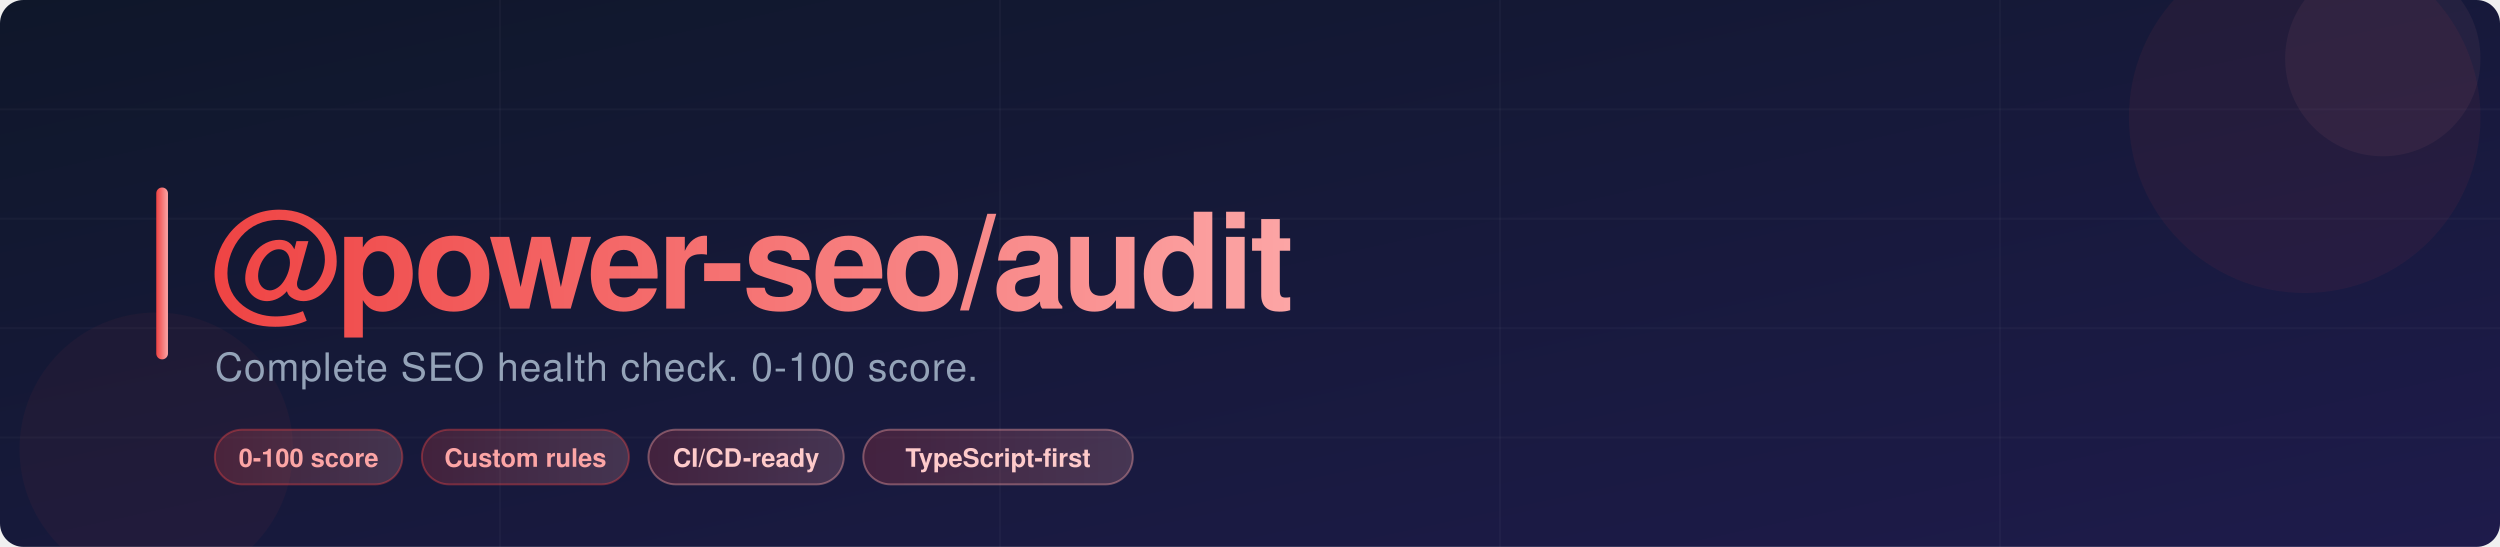
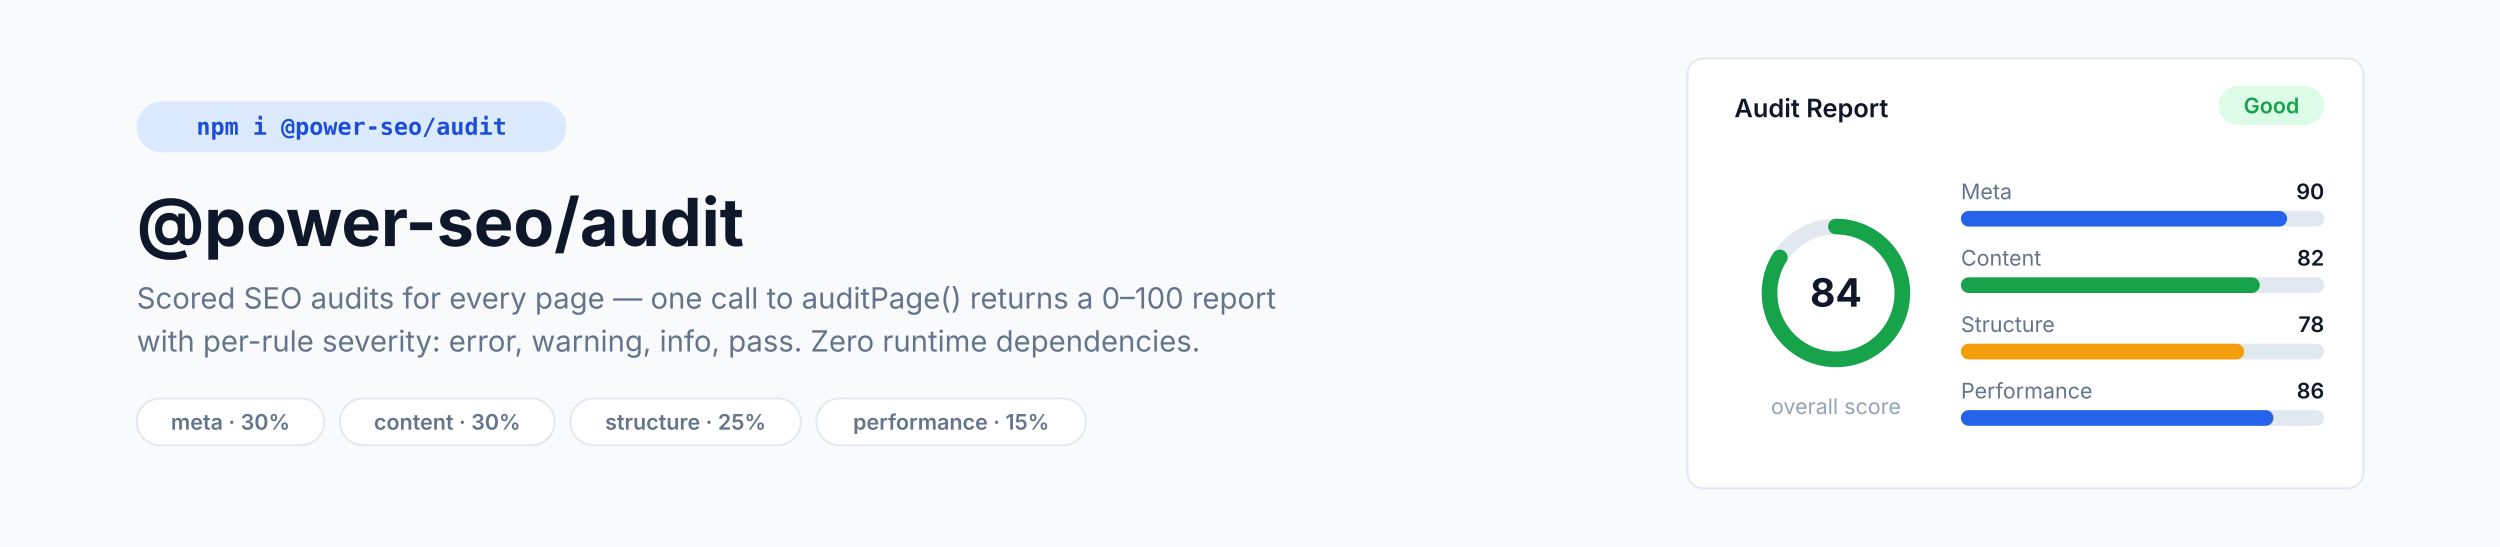
- <svg xmlns="http://www.w3.org/2000/svg" viewBox="0 0 1280 280" width="1280" height="280">
+ <svg xmlns="http://www.w3.org/2000/svg" width="1280" height="280" viewBox="0 0 1280 280">
  <defs>
-     <linearGradient id="bg" x1="0%" y1="0%" x2="100%" y2="100%">
-       <stop offset="0%" style="stop-color:#0f172a" />
-       <stop offset="100%" style="stop-color:#1e1b4b" />
-     </linearGradient>
-     <linearGradient id="accent" x1="0%" y1="0%" x2="100%" y2="0%">
-       <stop offset="0%" style="stop-color:#ef4444" />
-       <stop offset="100%" style="stop-color:#fca5a5" />
-     </linearGradient>
-     <linearGradient id="pill" x1="0%" y1="0%" x2="100%" y2="0%">
-       <stop offset="0%" style="stop-color:#ef4444;stop-opacity:0.2" />
-       <stop offset="100%" style="stop-color:#fca5a5;stop-opacity:0.2" />
-     </linearGradient>
+     <style>
+     .font-ui { font-family: 'Inter', -apple-system, 'Segoe UI', sans-serif; }
+     .font-mono { font-family: 'JetBrains Mono', 'Fira Code', Consolas, monospace; }
+   </style>
  </defs>
-   <rect width="1280" height="280" fill="url(#bg)" rx="12" />
-   <g stroke="#ffffff" stroke-opacity="0.03" stroke-width="1">
-     <line x1="0" y1="56" x2="1280" y2="56" />
-     <line x1="0" y1="112" x2="1280" y2="112" />
-     <line x1="0" y1="168" x2="1280" y2="168" />
-     <line x1="0" y1="224" x2="1280" y2="224" />
-     <line x1="256" y1="0" x2="256" y2="280" />
-     <line x1="512" y1="0" x2="512" y2="280" />
-     <line x1="768" y1="0" x2="768" y2="280" />
-     <line x1="1024" y1="0" x2="1024" y2="280" />
-   </g>
-   <circle cx="1180" cy="60" r="90" fill="#ef4444" fill-opacity="0.06" />
-   <circle cx="1220" cy="30" r="50" fill="#fca5a5" fill-opacity="0.06" />
-   <circle cx="80" cy="230" r="70" fill="#ef4444" fill-opacity="0.05" />
-   <rect x="80" y="96" width="6" height="88" rx="3" fill="url(#accent)" />
-   <text x="108" y="158" font-family="-apple-system,BlinkMacSystemFont,'Segoe UI',Helvetica,Arial,sans-serif" font-size="68" font-weight="800" letter-spacing="-2" fill="url(#accent)">@power-seo/audit</text>
-   <text x="110" y="195" font-family="-apple-system,BlinkMacSystemFont,'Segoe UI',Helvetica,Arial,sans-serif" font-size="20" font-weight="400" fill="#94a3b8" letter-spacing="0.5">Complete SEO health check. 0-100 score.</text>
-   <rect x="110" y="220" width="96" height="28" rx="14" fill="url(#pill)" stroke="#ef4444" stroke-opacity="0.4" stroke-width="1" />
-   <text x="158" y="239" font-family="-apple-system,BlinkMacSystemFont,'Segoe UI',Helvetica,Arial,sans-serif" font-size="13" font-weight="600" fill="#fca5a5" text-anchor="middle">0-100 score</text>
-   <rect x="216" y="220" width="106" height="28" rx="14" fill="url(#pill)" stroke="#ef4444" stroke-opacity="0.4" stroke-width="1" />
-   <text x="269" y="239" font-family="-apple-system,BlinkMacSystemFont,'Segoe UI',Helvetica,Arial,sans-serif" font-size="13" font-weight="600" fill="#fca5a5" text-anchor="middle">Custom rules</text>
-   <rect x="332" y="220" width="100" height="28" rx="14" fill="url(#pill)" stroke="#fca5a5" stroke-opacity="0.4" stroke-width="1" />
-   <text x="382" y="239" font-family="-apple-system,BlinkMacSystemFont,'Segoe UI',Helvetica,Arial,sans-serif" font-size="13" font-weight="600" fill="#fecaca" text-anchor="middle">CI/CD-ready</text>
-   <rect x="442" y="220" width="138" height="28" rx="14" fill="url(#pill)" stroke="#fca5a5" stroke-opacity="0.4" stroke-width="1" />
-   <text x="511" y="239" font-family="-apple-system,BlinkMacSystemFont,'Segoe UI',Helvetica,Arial,sans-serif" font-size="13" font-weight="600" fill="#fecaca" text-anchor="middle">TypeScript-first</text>
+   <rect width="1280" height="280" fill="#f8fafc" />
+   <rect x="70" y="52" width="220" height="26" rx="13" fill="#dbeafe" />
+   <text x="180" y="69" class="font-mono" font-size="12" font-weight="600" fill="#1d4ed8" text-anchor="middle">npm i @power-seo/audit</text>
+   <text x="70" y="126" class="font-ui" font-size="34" font-weight="700" fill="#0f172a">@power-seo/audit</text>
+   <text x="70" y="158" class="font-ui" font-size="15" fill="#64748b">Scored SEO audits for every page — one call to auditPage() returns a 0–100 report</text>
+   <text x="70" y="180" class="font-ui" font-size="15" fill="#64748b">with per-rule severity: error, warning, info, pass. Zero runtime dependencies.</text>
+   <rect x="70" y="204" width="96" height="24" rx="12" fill="#ffffff" stroke="#e2e8f0" />
+   <text x="118" y="220" class="font-ui" font-size="11" font-weight="600" fill="#64748b" text-anchor="middle">meta · 30%</text>
+   <rect x="174" y="204" width="110" height="24" rx="12" fill="#ffffff" stroke="#e2e8f0" />
+   <text x="229" y="220" class="font-ui" font-size="11" font-weight="600" fill="#64748b" text-anchor="middle">content · 30%</text>
+   <rect x="292" y="204" width="118" height="24" rx="12" fill="#ffffff" stroke="#e2e8f0" />
+   <text x="351" y="220" class="font-ui" font-size="11" font-weight="600" fill="#64748b" text-anchor="middle">structure · 25%</text>
+   <rect x="418" y="204" width="138" height="24" rx="12" fill="#ffffff" stroke="#e2e8f0" />
+   <text x="487" y="220" class="font-ui" font-size="11" font-weight="600" fill="#64748b" text-anchor="middle">performance · 15%</text>
+   <rect x="864" y="30" width="346" height="220" rx="8" fill="#ffffff" stroke="#e2e8f0" />
+   <text x="888" y="60" class="font-ui" font-size="13" font-weight="600" fill="#0f172a">Audit Report</text>
+   <rect x="1136" y="44" width="54" height="20" rx="10" fill="#dcfce7" />
+   <text x="1163" y="58" class="font-ui" font-size="11" font-weight="600" fill="#16a34a" text-anchor="middle">Good</text>
+   <circle cx="940" cy="150" r="34" fill="none" stroke="#e2e8f0" stroke-width="8" />
+   <circle cx="940" cy="150" r="34" fill="none" stroke="#16a34a" stroke-width="8" stroke-dasharray="179.4 213.6" stroke-linecap="round" transform="rotate(-90 940 150)" />
+   <text x="940" y="157" class="font-ui" font-size="20" font-weight="700" fill="#0f172a" text-anchor="middle">84</text>
+   <text x="940" y="212" class="font-ui" font-size="11" fill="#94a3b8" text-anchor="middle">overall score</text>
+   <text x="1004" y="102" class="font-ui" font-size="11" fill="#64748b">Meta</text>
+   <text x="1190" y="102" class="font-ui" font-size="11" font-weight="600" fill="#0f172a" text-anchor="end">90</text>
+   <rect x="1004" y="108" width="186" height="8" rx="4" fill="#e2e8f0" />
+   <rect x="1004" y="108" width="167" height="8" rx="4" fill="#2563eb" />
+   <text x="1004" y="136" class="font-ui" font-size="11" fill="#64748b">Content</text>
+   <text x="1190" y="136" class="font-ui" font-size="11" font-weight="600" fill="#0f172a" text-anchor="end">82</text>
+   <rect x="1004" y="142" width="186" height="8" rx="4" fill="#e2e8f0" />
+   <rect x="1004" y="142" width="153" height="8" rx="4" fill="#16a34a" />
+   <text x="1004" y="170" class="font-ui" font-size="11" fill="#64748b">Structure</text>
+   <text x="1190" y="170" class="font-ui" font-size="11" font-weight="600" fill="#0f172a" text-anchor="end">78</text>
+   <rect x="1004" y="176" width="186" height="8" rx="4" fill="#e2e8f0" />
+   <rect x="1004" y="176" width="145" height="8" rx="4" fill="#f59e0b" />
+   <text x="1004" y="204" class="font-ui" font-size="11" fill="#64748b">Performance</text>
+   <text x="1190" y="204" class="font-ui" font-size="11" font-weight="600" fill="#0f172a" text-anchor="end">86</text>
+   <rect x="1004" y="210" width="186" height="8" rx="4" fill="#e2e8f0" />
+   <rect x="1004" y="210" width="160" height="8" rx="4" fill="#2563eb" />
</svg>
